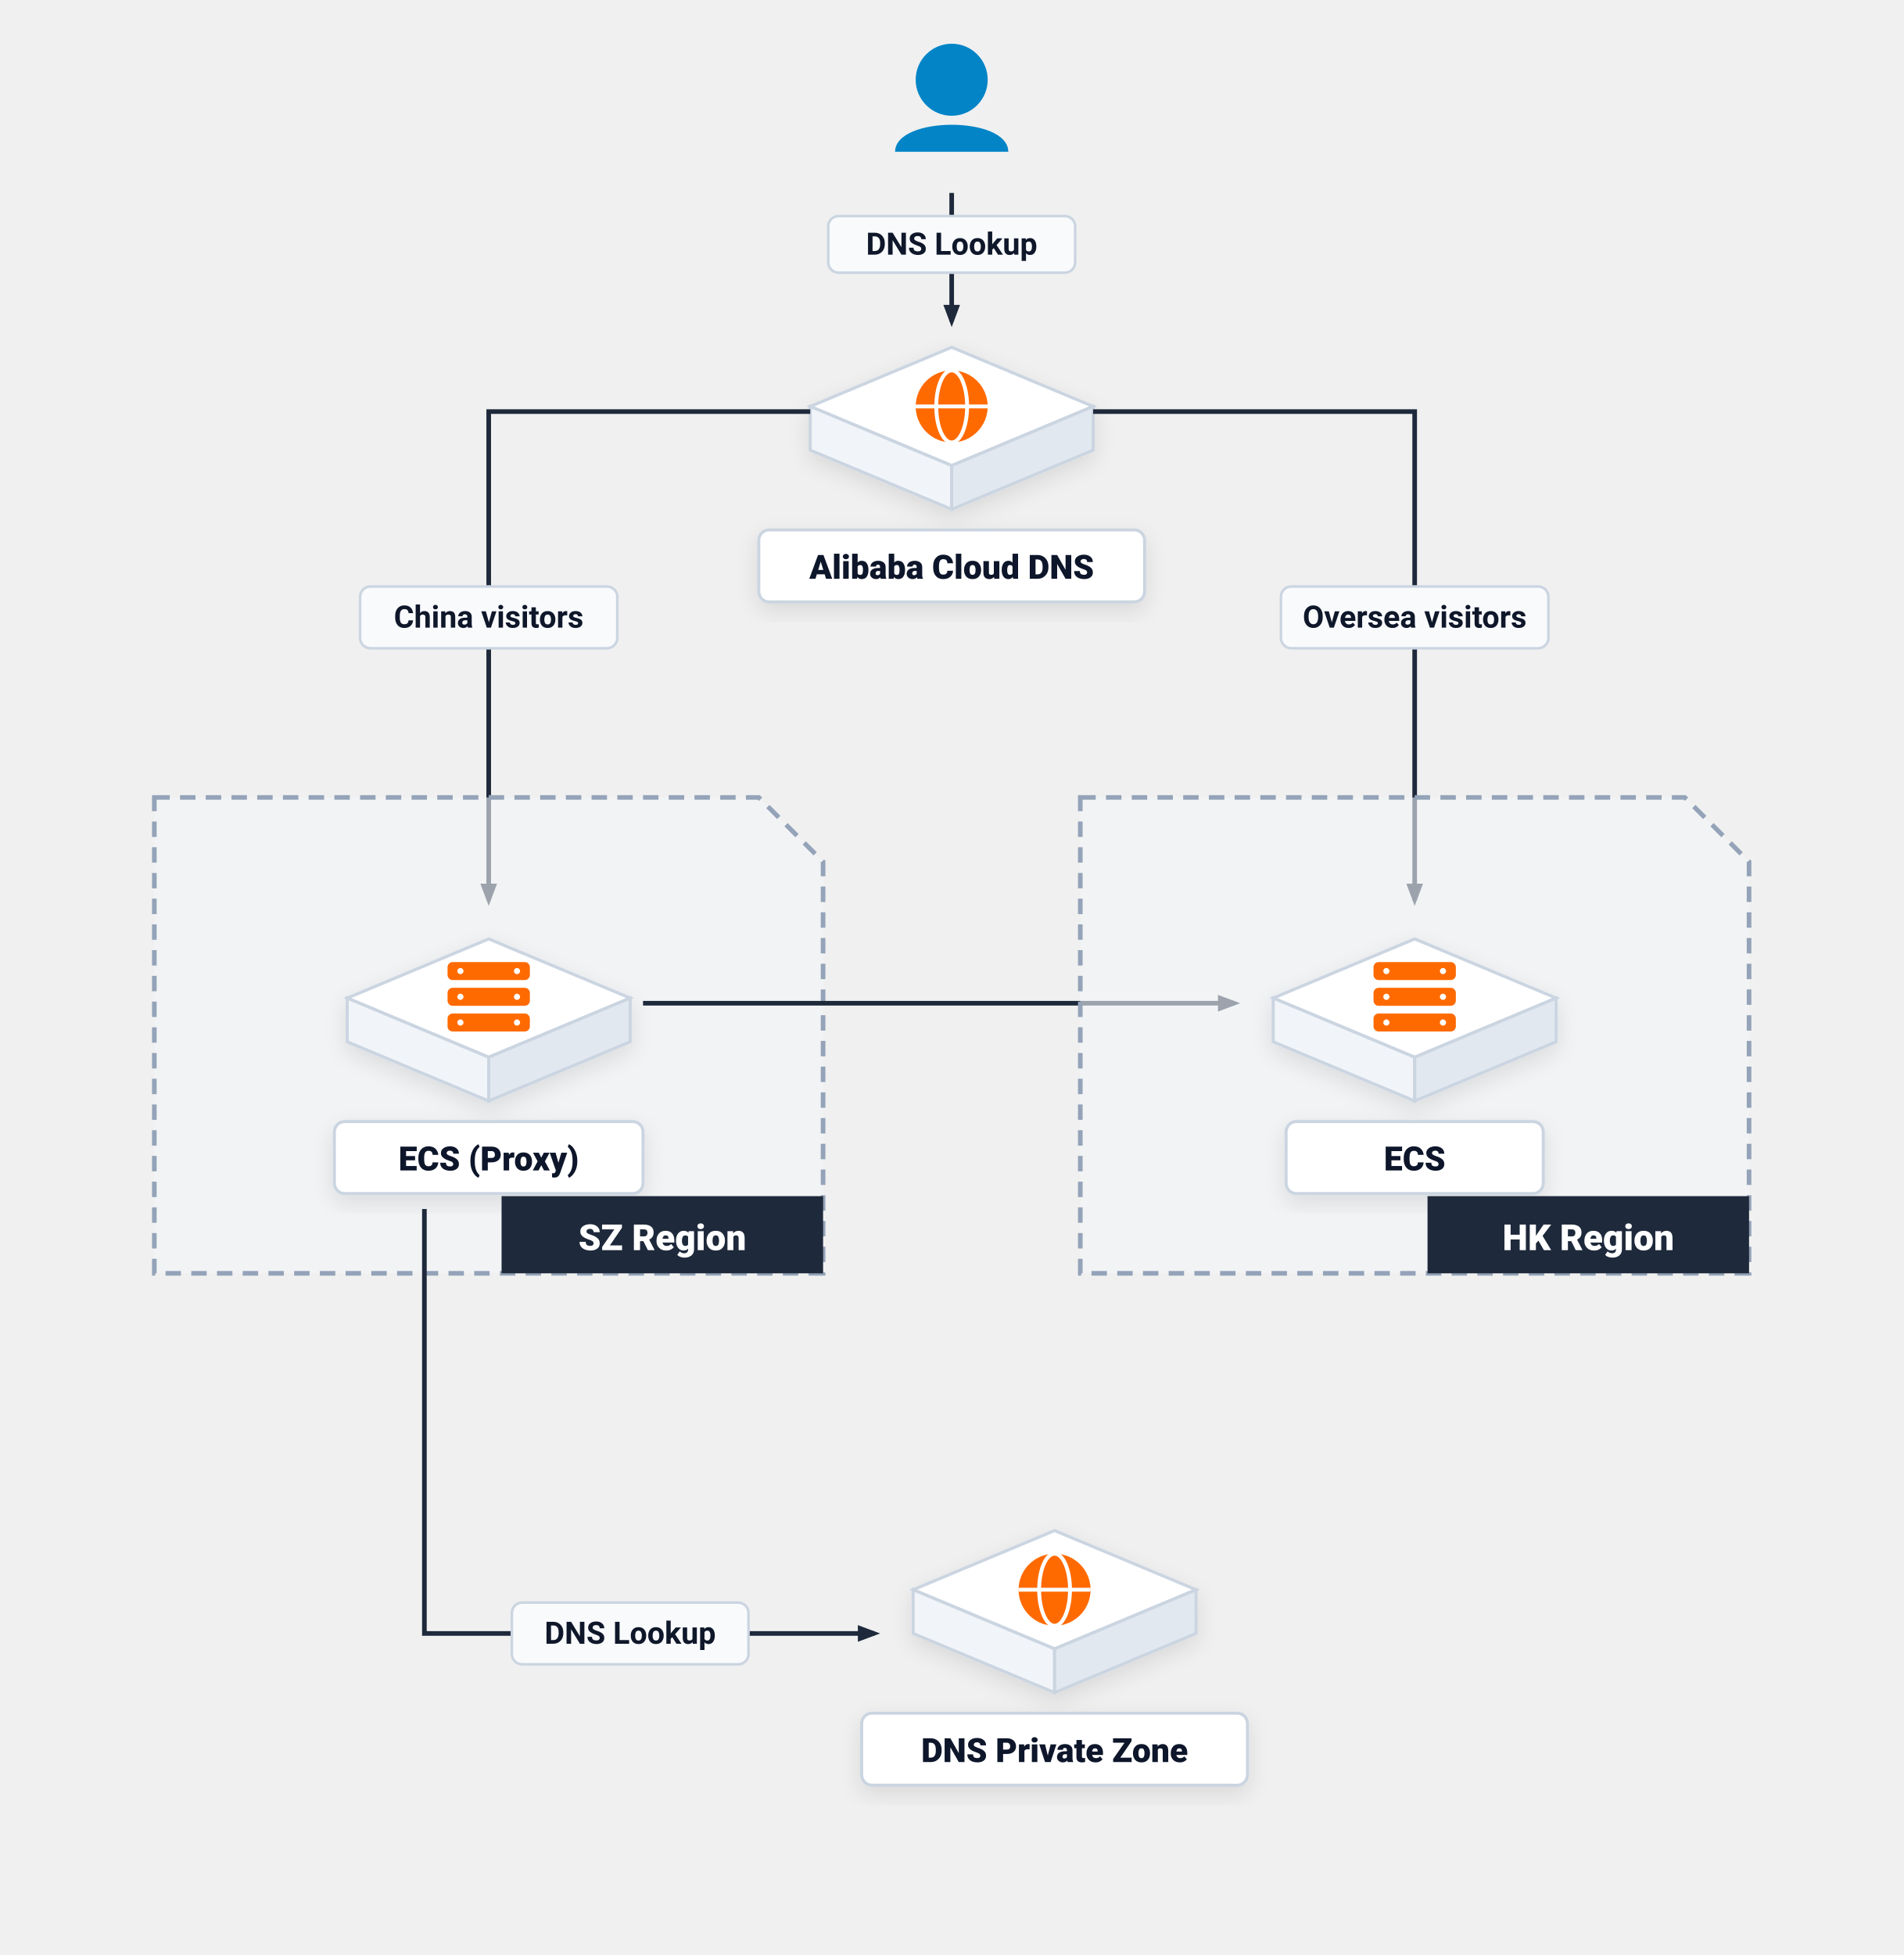
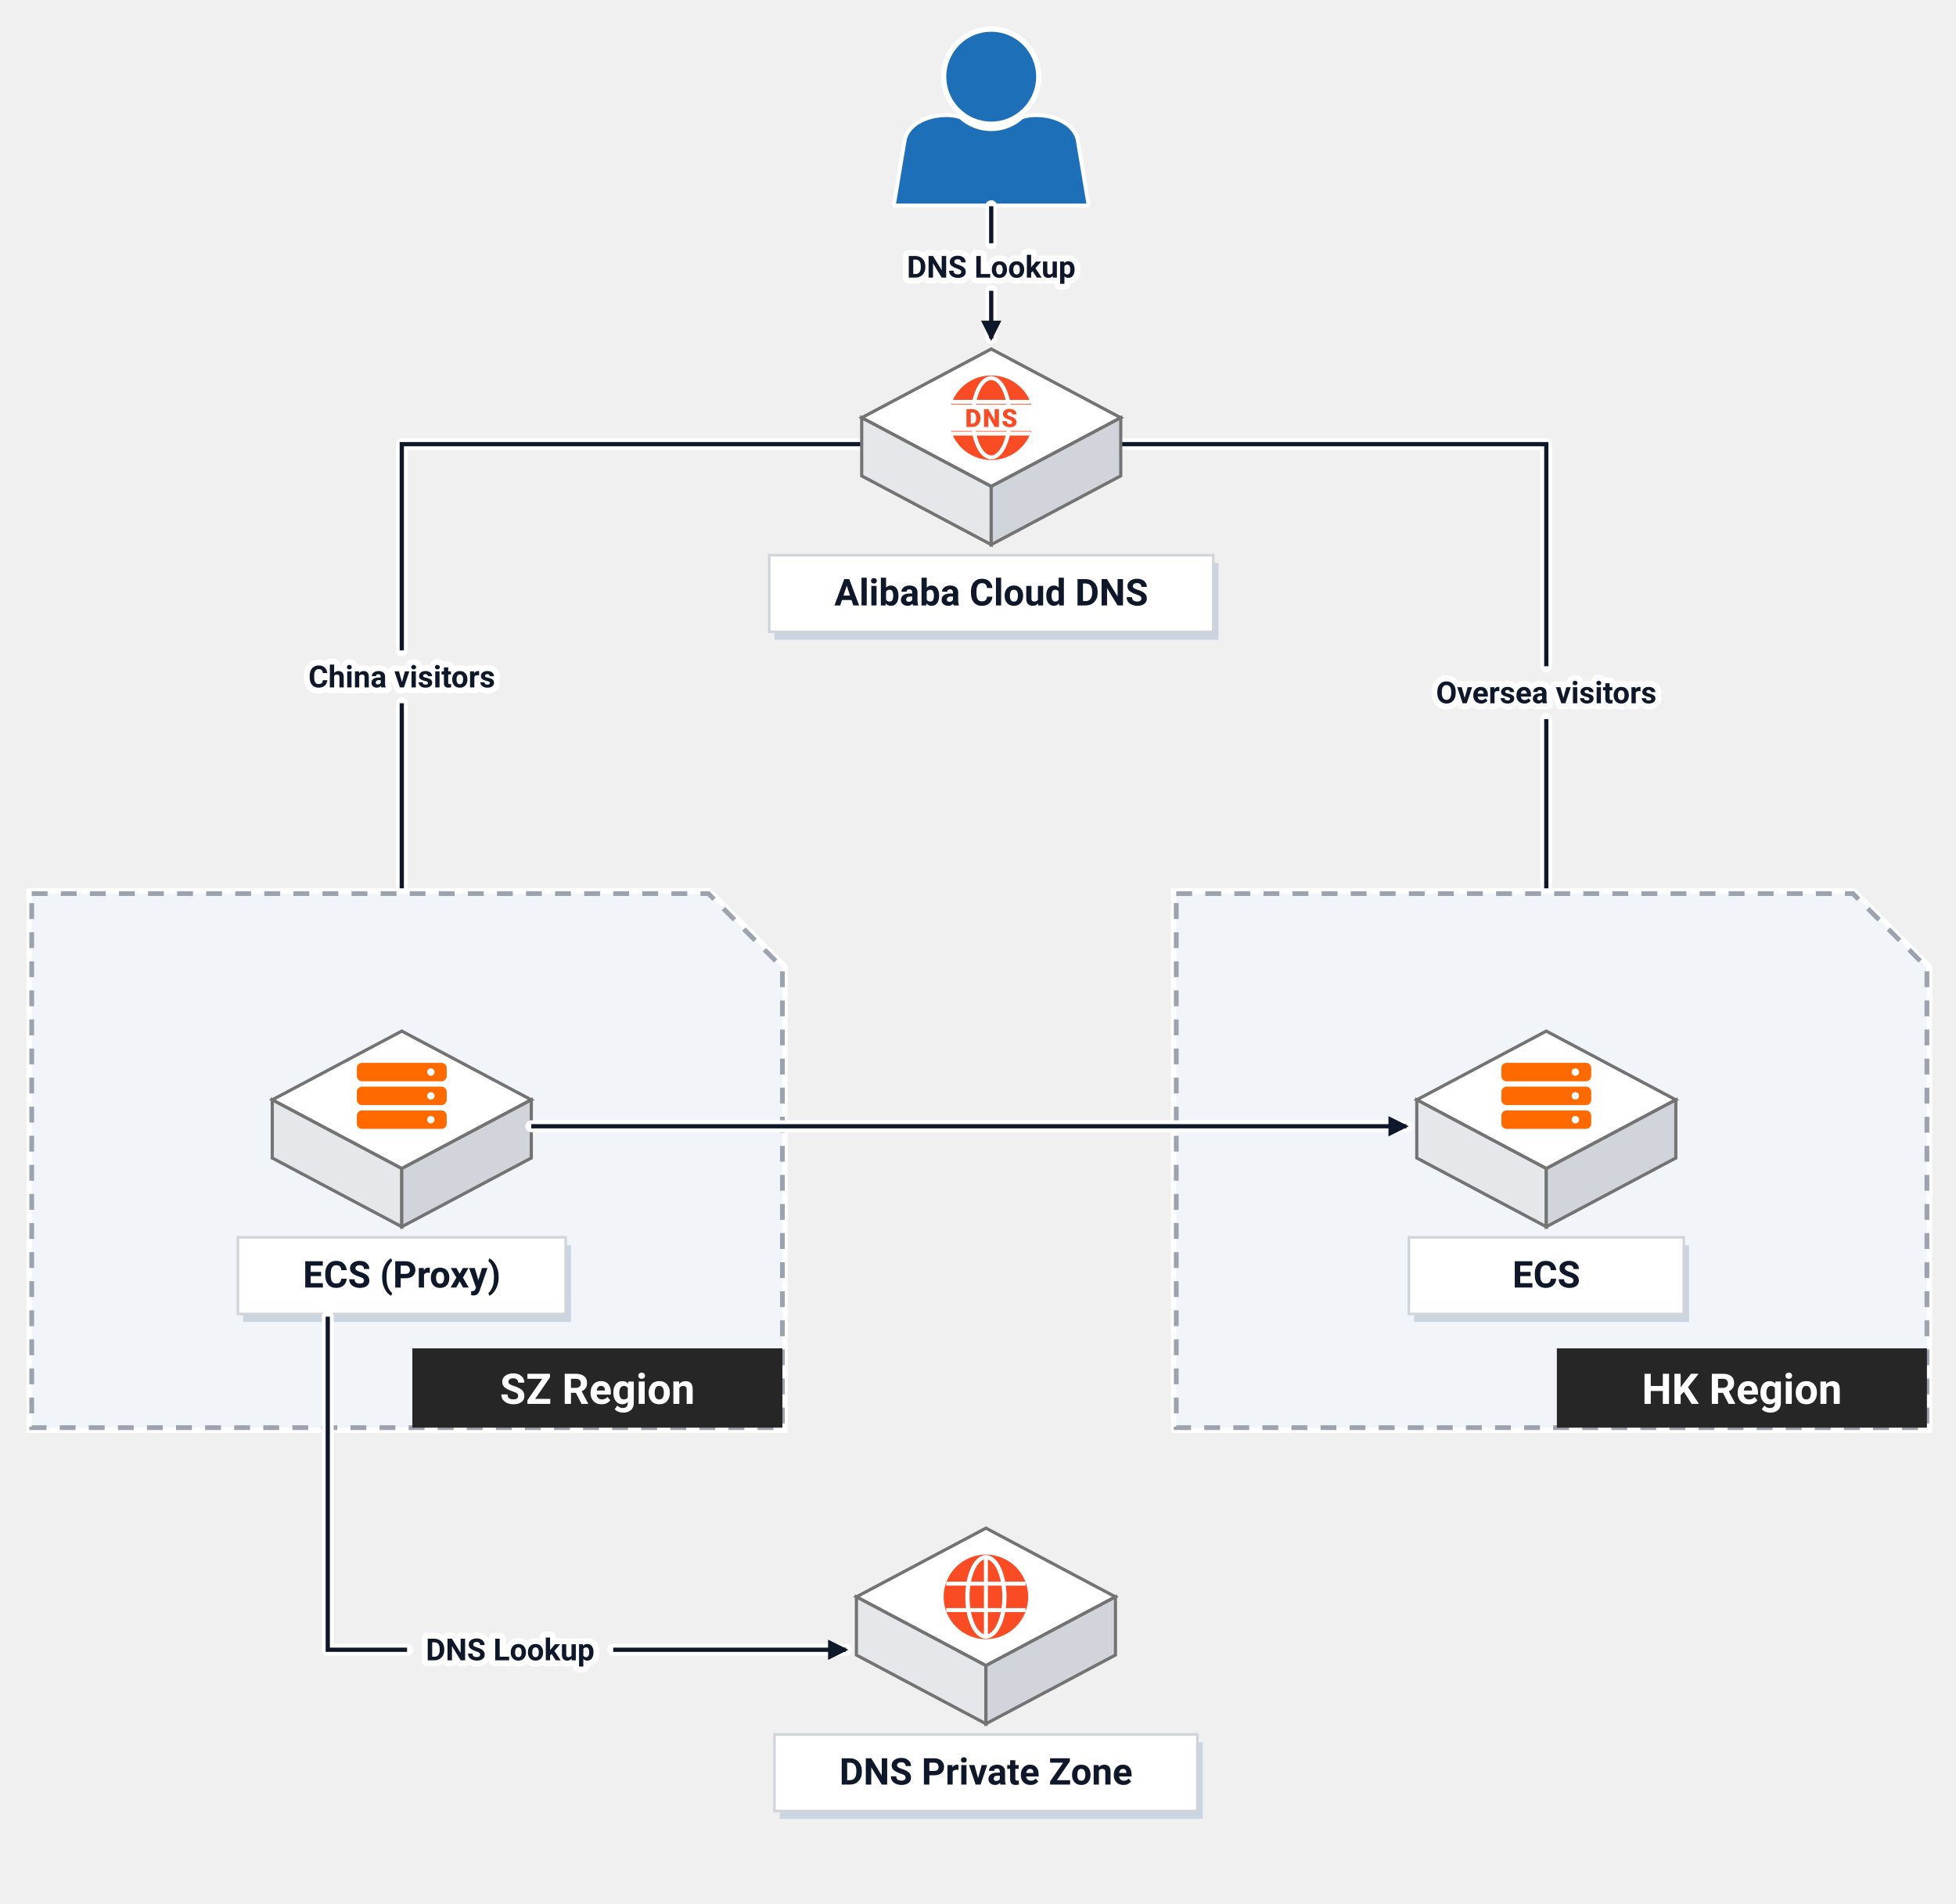
- <svg xmlns="http://www.w3.org/2000/svg" viewBox="0 0 740 760" width="100%" height="auto">
+ <svg xmlns="http://www.w3.org/2000/svg" viewBox="0 0 740 720" width="740" height="720">
  <defs>
-     <marker id="dns-arr" viewBox="0 0 10 10" refX="6" refY="5" markerWidth="6" markerHeight="6" orient="auto-start-reverse">
-       <path d="M 0 2 L 8 5 L 0 8 z" fill="#1e293b" />
+     <marker id="dns-arr" viewBox="0 0 10 10" refX="7" refY="5" markerWidth="6" markerHeight="6" orient="auto">
+       <path d="M 0 1 L 8 5 L 0 9 z" fill="#0f172a" />
    </marker>
-     <filter id="dns-shadow" x="-8%" y="-8%" width="116%" height="116%">
-       <feDropShadow dx="0" dy="3" stdDeviation="4" flood-opacity="0.1" />
-     </filter>
  </defs>
-   <rect width="740" height="760" fill="none" />
+   <rect width="740" height="720" fill="none" />
  <g font-family="-apple-system, BlinkMacSystemFont, 'Segoe UI', Roboto, Helvetica, Arial, sans-serif">
-     <g transform="translate(370, 45)">
-       <circle cx="0" cy="-14" r="14" fill="#0284c7" />
-       <path d="M -22 14 C -22 0, 22 0, 22 14 Z" fill="#0284c7" />
+     <g transform="translate(375, 45)">
+       <circle cx="0" cy="-16" r="19" fill="#ffffff" />
+       <circle cx="0" cy="-16" r="17" fill="#1d70b8" />
+       <path d="M -36 32 L -32 8 C -30 0, -18 -2, -12 0 A 18 18 0 0 0 12 0 C 18 -2, 30 0, 32 8 L 36 32 Z" fill="#ffffff" stroke="#ffffff" stroke-width="3" stroke-linejoin="round" />
+       <path d="M -36 32 L -32 8 C -30 0, -18 -2, -12 0 A 18 18 0 0 0 12 0 C 18 -2, 30 0, 32 8 L 36 32 Z" fill="#1d70b8" />
    </g>
-     <line x1="370" y1="75" x2="370" y2="125" stroke="#1e293b" stroke-width="1.8" marker-end="url(#dns-arr)" />
-     <g transform="translate(370, 95)">
-       <rect x="-48" y="-11" width="96" height="22" rx="4" fill="#f8fafc" stroke="#cbd5e1" stroke-width="1" />
-       <text x="0" y="4" text-anchor="middle" font-size="12" font-weight="700" fill="#0f172a">DNS Lookup</text>
+     <line x1="375" y1="78" x2="375" y2="92" stroke="#ffffff" stroke-width="4.5" stroke-linecap="round" />
+     <line x1="375" y1="78" x2="375" y2="92" stroke="#0f172a" stroke-width="1.6" />
+     <line x1="375" y1="110" x2="375" y2="128" stroke="#ffffff" stroke-width="4.5" stroke-linecap="round" />
+     <line x1="375" y1="110" x2="375" y2="128" stroke="#0f172a" stroke-width="1.6" marker-end="url(#dns-arr)" />
+     <text x="375" y="105" text-anchor="middle" font-size="11.5" font-weight="600" stroke="#ffffff" stroke-width="4.5" stroke-linejoin="round" stroke-linecap="round" fill="none">DNS Lookup</text>
+     <text x="375" y="105" text-anchor="middle" font-size="11.5" font-weight="600" fill="#0f172a">DNS Lookup</text>
+     <path d="M 326 168 L 152 168 L 152 246" fill="none" stroke="#ffffff" stroke-width="4.5" stroke-linecap="round" stroke-linejoin="round" />
+     <path d="M 326 168 L 152 168 L 152 246" fill="none" stroke="#0f172a" stroke-width="1.6" />
+     <path d="M 152 266 L 152 382" fill="none" stroke="#ffffff" stroke-width="4.5" stroke-linecap="round" stroke-linejoin="round" />
+     <path d="M 152 266 L 152 382" fill="none" stroke="#0f172a" stroke-width="1.6" marker-end="url(#dns-arr)" />
+     <text x="152" y="260" text-anchor="middle" font-size="11.5" font-weight="600" stroke="#ffffff" stroke-width="4.5" stroke-linejoin="round" stroke-linecap="round" fill="none">China visitors</text>
+     <text x="152" y="260" text-anchor="middle" font-size="11.5" font-weight="600" fill="#0f172a">China visitors</text>
+     <path d="M 424 168 L 585 168 L 585 252" fill="none" stroke="#ffffff" stroke-width="4.5" stroke-linecap="round" stroke-linejoin="round" />
+     <path d="M 424 168 L 585 168 L 585 252" fill="none" stroke="#0f172a" stroke-width="1.6" />
+     <path d="M 585 272 L 585 382" fill="none" stroke="#ffffff" stroke-width="4.5" stroke-linecap="round" stroke-linejoin="round" />
+     <path d="M 585 272 L 585 382" fill="none" stroke="#0f172a" stroke-width="1.6" marker-end="url(#dns-arr)" />
+     <text x="585" y="266" text-anchor="middle" font-size="11.5" font-weight="600" stroke="#ffffff" stroke-width="4.5" stroke-linejoin="round" stroke-linecap="round" fill="none">Oversea visitors</text>
+     <text x="585" y="266" text-anchor="middle" font-size="11.5" font-weight="600" fill="#0f172a">Oversea visitors</text>
+     <g transform="translate(375, 168)">
+       <polygon points="0,-36 49,-10 0,16 -49,-10" fill="#ffffff" stroke="#737373" stroke-width="1.2" />
+       <polygon points="-49,-10 0,16 0,38 -49,12" fill="#e5e7eb" stroke="#737373" stroke-width="1.2" />
+       <polygon points="0,16 49,-10 49,12 0,38" fill="#d1d5db" stroke="#737373" stroke-width="1.2" />
+       <circle cx="0" cy="-10" r="16" fill="#f94c24" />
+       <ellipse cx="0" cy="-10" rx="7" ry="15" fill="none" stroke="#ffffff" stroke-width="1.5" />
+       <line x1="-15" y1="-16" x2="15" y2="-16" stroke="#ffffff" stroke-width="1.5" />
+       <line x1="-15" y1="-4" x2="15" y2="-4" stroke="#ffffff" stroke-width="1.5" />
+       <rect x="-17" y="-15" width="34" height="10" fill="#ffffff" />
+       <text x="0" y="-6.5" text-anchor="middle" font-size="9.5" font-weight="800" fill="#f94c24" letter-spacing="0.5">DNS</text>
+       <rect x="-82" y="45" width="168" height="29" fill="#cbd5e1" />
+       <rect x="-84" y="42" width="168" height="29" fill="#ffffff" stroke="#d1d5db" stroke-width="1" />
+       <text x="0" y="61" text-anchor="middle" font-size="14" font-weight="600" fill="#0f172a">Alibaba Cloud DNS</text>
    </g>
-     <g transform="translate(370, 160)" filter="url(#dns-shadow)">
-       <polygon points="0,-25 55,-2 0,21 -55,-2" fill="#ffffff" stroke="#cbd5e1" stroke-width="1.2" />
-       <polygon points="-55,-2 0,21 0,38 -55,15" fill="#f1f5f9" stroke="#cbd5e1" stroke-width="1.2" />
-       <polygon points="0,21 55,-2 55,15 0,38" fill="#e2e8f0" stroke="#cbd5e1" stroke-width="1.2" />
-       <circle cx="0" cy="-2" r="14" fill="#ff6a00" />
-       <ellipse cx="0" cy="-2" rx="6" ry="14" fill="none" stroke="#ffffff" stroke-width="1.5" />
-       <line x1="-14" y1="-2" x2="14" y2="-2" stroke="#ffffff" stroke-width="1.5" />
-       <rect x="-75" y="46" width="150" height="28" rx="4" fill="#ffffff" stroke="#cbd5e1" stroke-width="1.2" />
-       <text x="0" y="65" text-anchor="middle" font-size="13" font-weight="800" fill="#0f172a">Alibaba Cloud DNS</text>
+     <g transform="translate(12, 338)">
+       <polygon points="0,0 256,0 284,28 284,202 0,202" fill="#f1f5f9" stroke="#ffffff" stroke-width="4" />
+       <polygon points="0,0 256,0 284,28 284,202 0,202" fill="#f1f5f9" stroke="#9ca3af" stroke-width="1.8" stroke-dasharray="6,5" />
+       <g transform="translate(140, 88)">
+         <polygon points="0,-36 49,-10 0,16 -49,-10" fill="#ffffff" stroke="#737373" stroke-width="1.2" />
+         <polygon points="-49,-10 0,16 0,38 -49,12" fill="#e5e7eb" stroke="#737373" stroke-width="1.2" />
+         <polygon points="0,16 49,-10 49,12 0,38" fill="#d1d5db" stroke="#737373" stroke-width="1.2" />
+         <g transform="translate(-17, -24)">
+           <rect x="0" y="0" width="34" height="7" rx="2" fill="#ff6a00" />
+           <circle cx="28" cy="3.5" r="1.4" fill="#ffffff" />
+           <rect x="0" y="9" width="34" height="7" rx="2" fill="#ff6a00" />
+           <circle cx="28" cy="12.5" r="1.4" fill="#ffffff" />
+           <rect x="0" y="18" width="34" height="7" rx="2" fill="#ff6a00" />
+           <circle cx="28" cy="21.5" r="1.4" fill="#ffffff" />
+         </g>
+         <rect x="-60" y="45" width="124" height="29" fill="#cbd5e1" />
+         <rect x="-62" y="42" width="124" height="29" fill="#ffffff" stroke="#d1d5db" stroke-width="1" />
+         <text x="0" y="61" text-anchor="middle" font-size="14" font-weight="600" fill="#0f172a">ECS (Proxy)</text>
+       </g>
+       <rect x="144" y="172" width="140" height="30" fill="#262626" />
+       <text x="214" y="193" text-anchor="middle" font-size="16" font-weight="600" fill="#ffffff">SZ Region</text>
    </g>
-     <path d="M 315 160 L 190 160 L 190 350" fill="none" stroke="#1e293b" stroke-width="1.8" marker-end="url(#dns-arr)" />
-     <g transform="translate(190, 240)">
-       <rect x="-50" y="-12" width="100" height="24" rx="4" fill="#f8fafc" stroke="#cbd5e1" stroke-width="1" />
-       <text x="0" y="4" text-anchor="middle" font-size="12" font-weight="700" fill="#0f172a">China visitors</text>
+     <g transform="translate(445, 338)">
+       <polygon points="0,0 256,0 284,28 284,202 0,202" fill="#f1f5f9" stroke="#ffffff" stroke-width="4" />
+       <polygon points="0,0 256,0 284,28 284,202 0,202" fill="#f1f5f9" stroke="#9ca3af" stroke-width="1.8" stroke-dasharray="6,5" />
+       <g transform="translate(140, 88)">
+         <polygon points="0,-36 49,-10 0,16 -49,-10" fill="#ffffff" stroke="#737373" stroke-width="1.2" />
+         <polygon points="-49,-10 0,16 0,38 -49,12" fill="#e5e7eb" stroke="#737373" stroke-width="1.2" />
+         <polygon points="0,16 49,-10 49,12 0,38" fill="#d1d5db" stroke="#737373" stroke-width="1.2" />
+         <g transform="translate(-17, -24)">
+           <rect x="0" y="0" width="34" height="7" rx="2" fill="#ff6a00" />
+           <circle cx="28" cy="3.5" r="1.4" fill="#ffffff" />
+           <rect x="0" y="9" width="34" height="7" rx="2" fill="#ff6a00" />
+           <circle cx="28" cy="12.5" r="1.4" fill="#ffffff" />
+           <rect x="0" y="18" width="34" height="7" rx="2" fill="#ff6a00" />
+           <circle cx="28" cy="21.5" r="1.4" fill="#ffffff" />
+         </g>
+         <rect x="-50" y="45" width="104" height="29" fill="#cbd5e1" />
+         <rect x="-52" y="42" width="104" height="29" fill="#ffffff" stroke="#d1d5db" stroke-width="1" />
+         <text x="0" y="61" text-anchor="middle" font-size="14" font-weight="600" fill="#0f172a">ECS</text>
+       </g>
+       <rect x="144" y="172" width="140" height="30" fill="#262626" />
+       <text x="214" y="193" text-anchor="middle" font-size="16" font-weight="600" fill="#ffffff">HK Region</text>
    </g>
-     <path d="M 425 160 L 550 160 L 550 350" fill="none" stroke="#1e293b" stroke-width="1.8" marker-end="url(#dns-arr)" />
-     <g transform="translate(550, 240)">
-       <rect x="-52" y="-12" width="104" height="24" rx="4" fill="#f8fafc" stroke="#cbd5e1" stroke-width="1" />
-       <text x="0" y="4" text-anchor="middle" font-size="12" font-weight="700" fill="#0f172a">Oversea visitors</text>
-     </g>
-     <g transform="translate(60, 310)">
-       <path d="M 0 0 L 235 0 L 260 25 L 260 185 L 0 185 Z" fill="rgba(241, 245, 249, 0.6)" stroke="#94a3b8" stroke-width="1.8" stroke-dasharray="6,4" />
-       <g transform="translate(130, 80)" filter="url(#dns-shadow)">
-         <polygon points="0,-25 55,-2 0,21 -55,-2" fill="#ffffff" stroke="#cbd5e1" stroke-width="1.2" />
-         <polygon points="-55,-2 0,21 0,38 -55,15" fill="#f1f5f9" stroke="#cbd5e1" stroke-width="1.2" />
-         <polygon points="0,21 55,-2 55,15 0,38" fill="#e2e8f0" stroke="#cbd5e1" stroke-width="1.2" />
-         <g transform="translate(-16, -16)">
-           <rect x="0" y="0" width="32" height="7" rx="2" fill="#ff6a00" />
-           <circle cx="5" cy="3.5" r="1.2" fill="#ffffff" />
-           <circle cx="27" cy="3.5" r="1.2" fill="#ffffff" />
-           <rect x="0" y="10" width="32" height="7" rx="2" fill="#ff6a00" />
-           <circle cx="5" cy="13.5" r="1.2" fill="#ffffff" />
-           <circle cx="27" cy="13.5" r="1.2" fill="#ffffff" />
-           <rect x="0" y="20" width="32" height="7" rx="2" fill="#ff6a00" />
-           <circle cx="5" cy="23.5" r="1.2" fill="#ffffff" />
-           <circle cx="27" cy="23.5" r="1.2" fill="#ffffff" />
-         </g>
-         <rect x="-60" y="46" width="120" height="28" rx="4" fill="#ffffff" stroke="#cbd5e1" stroke-width="1.2" />
-         <text x="0" y="65" text-anchor="middle" font-size="13" font-weight="800" fill="#0f172a">ECS (Proxy)</text>
-       </g>
-       <g transform="translate(135, 155)">
-         <rect x="0" y="0" width="125" height="30" fill="#1e293b" />
-         <text x="62.5" y="21" text-anchor="middle" font-size="14" font-weight="800" fill="#ffffff">SZ Region</text>
-       </g>
-     </g>
-     <line x1="250" y1="390" x2="480" y2="390" stroke="#1e293b" stroke-width="1.8" marker-end="url(#dns-arr)" />
-     <g transform="translate(420, 310)">
-       <path d="M 0 0 L 235 0 L 260 25 L 260 185 L 0 185 Z" fill="rgba(241, 245, 249, 0.6)" stroke="#94a3b8" stroke-width="1.8" stroke-dasharray="6,4" />
-       <g transform="translate(130, 80)" filter="url(#dns-shadow)">
-         <polygon points="0,-25 55,-2 0,21 -55,-2" fill="#ffffff" stroke="#cbd5e1" stroke-width="1.2" />
-         <polygon points="-55,-2 0,21 0,38 -55,15" fill="#f1f5f9" stroke="#cbd5e1" stroke-width="1.2" />
-         <polygon points="0,21 55,-2 55,15 0,38" fill="#e2e8f0" stroke="#cbd5e1" stroke-width="1.2" />
-         <g transform="translate(-16, -16)">
-           <rect x="0" y="0" width="32" height="7" rx="2" fill="#ff6a00" />
-           <circle cx="5" cy="3.5" r="1.2" fill="#ffffff" />
-           <circle cx="27" cy="3.5" r="1.2" fill="#ffffff" />
-           <rect x="0" y="10" width="32" height="7" rx="2" fill="#ff6a00" />
-           <circle cx="5" cy="13.5" r="1.2" fill="#ffffff" />
-           <circle cx="27" cy="13.5" r="1.2" fill="#ffffff" />
-           <rect x="0" y="20" width="32" height="7" rx="2" fill="#ff6a00" />
-           <circle cx="5" cy="23.5" r="1.2" fill="#ffffff" />
-           <circle cx="27" cy="23.5" r="1.2" fill="#ffffff" />
-         </g>
-         <rect x="-50" y="46" width="100" height="28" rx="4" fill="#ffffff" stroke="#cbd5e1" stroke-width="1.2" />
-         <text x="0" y="65" text-anchor="middle" font-size="13" font-weight="800" fill="#0f172a">ECS</text>
-       </g>
-       <g transform="translate(135, 155)">
-         <rect x="0" y="0" width="125" height="30" fill="#1e293b" />
-         <text x="62.5" y="21" text-anchor="middle" font-size="14" font-weight="800" fill="#ffffff">HK Region</text>
-       </g>
-     </g>
-     <path d="M 165 470 L 165 635 L 340 635" fill="none" stroke="#1e293b" stroke-width="1.8" marker-end="url(#dns-arr)" />
-     <g transform="translate(245, 635)">
-       <rect x="-46" y="-12" width="92" height="24" rx="4" fill="#f8fafc" stroke="#cbd5e1" stroke-width="1" />
-       <text x="0" y="4" text-anchor="middle" font-size="12" font-weight="700" fill="#0f172a">DNS Lookup</text>
-     </g>
-     <g transform="translate(410, 620)" filter="url(#dns-shadow)">
-       <polygon points="0,-25 55,-2 0,21 -55,-2" fill="#ffffff" stroke="#cbd5e1" stroke-width="1.2" />
-       <polygon points="-55,-2 0,21 0,38 -55,15" fill="#f1f5f9" stroke="#cbd5e1" stroke-width="1.2" />
-       <polygon points="0,21 55,-2 55,15 0,38" fill="#e2e8f0" stroke="#cbd5e1" stroke-width="1.2" />
-       <circle cx="0" cy="-2" r="14" fill="#ff6a00" />
-       <ellipse cx="0" cy="-2" rx="6" ry="14" fill="none" stroke="#ffffff" stroke-width="1.5" />
-       <line x1="-14" y1="-2" x2="14" y2="-2" stroke="#ffffff" stroke-width="1.5" />
-       <rect x="-75" y="46" width="150" height="28" rx="4" fill="#ffffff" stroke="#cbd5e1" stroke-width="1.2" />
-       <text x="0" y="65" text-anchor="middle" font-size="13" font-weight="800" fill="#0f172a">DNS Private Zone</text>
+     <line x1="201" y1="426" x2="532" y2="426" stroke="#ffffff" stroke-width="4.5" stroke-linecap="round" />
+     <line x1="201" y1="426" x2="532" y2="426" stroke="#0f172a" stroke-width="1.6" marker-end="url(#dns-arr)" />
+     <path d="M 124 498 L 124 624 L 154 624" fill="none" stroke="#ffffff" stroke-width="4.5" stroke-linecap="round" stroke-linejoin="round" />
+     <path d="M 124 498 L 124 624 L 154 624" fill="none" stroke="#0f172a" stroke-width="1.6" />
+     <line x1="232" y1="624" x2="320" y2="624" stroke="#ffffff" stroke-width="4.5" stroke-linecap="round" />
+     <line x1="232" y1="624" x2="320" y2="624" stroke="#0f172a" stroke-width="1.6" marker-end="url(#dns-arr)" />
+     <text x="193" y="628" text-anchor="middle" font-size="11.5" font-weight="600" stroke="#ffffff" stroke-width="4.5" stroke-linejoin="round" stroke-linecap="round" fill="none">DNS Lookup</text>
+     <text x="193" y="628" text-anchor="middle" font-size="11.5" font-weight="600" fill="#0f172a">DNS Lookup</text>
+     <g transform="translate(373, 614)">
+       <polygon points="0,-36 49,-10 0,16 -49,-10" fill="#ffffff" stroke="#737373" stroke-width="1.2" />
+       <polygon points="-49,-10 0,16 0,38 -49,12" fill="#e5e7eb" stroke="#737373" stroke-width="1.2" />
+       <polygon points="0,16 49,-10 49,12 0,38" fill="#d1d5db" stroke="#737373" stroke-width="1.2" />
+       <circle cx="0" cy="-10" r="16" fill="#f94c24" />
+       <ellipse cx="0" cy="-10" rx="7" ry="15" fill="none" stroke="#ffffff" stroke-width="1.6" />
+       <line x1="-15" y1="-15" x2="15" y2="-15" stroke="#ffffff" stroke-width="1.5" />
+       <line x1="-15" y1="-5" x2="15" y2="-5" stroke="#ffffff" stroke-width="1.5" />
+       <line x1="0" y1="-25" x2="0" y2="5" stroke="#ffffff" stroke-width="1.5" />
+       <rect x="-78" y="45" width="160" height="29" fill="#cbd5e1" />
+       <rect x="-80" y="42" width="160" height="29" fill="#ffffff" stroke="#d1d5db" stroke-width="1" />
+       <text x="0" y="61" text-anchor="middle" font-size="14" font-weight="600" fill="#0f172a">DNS Private Zone</text>
    </g>
  </g>
</svg>
